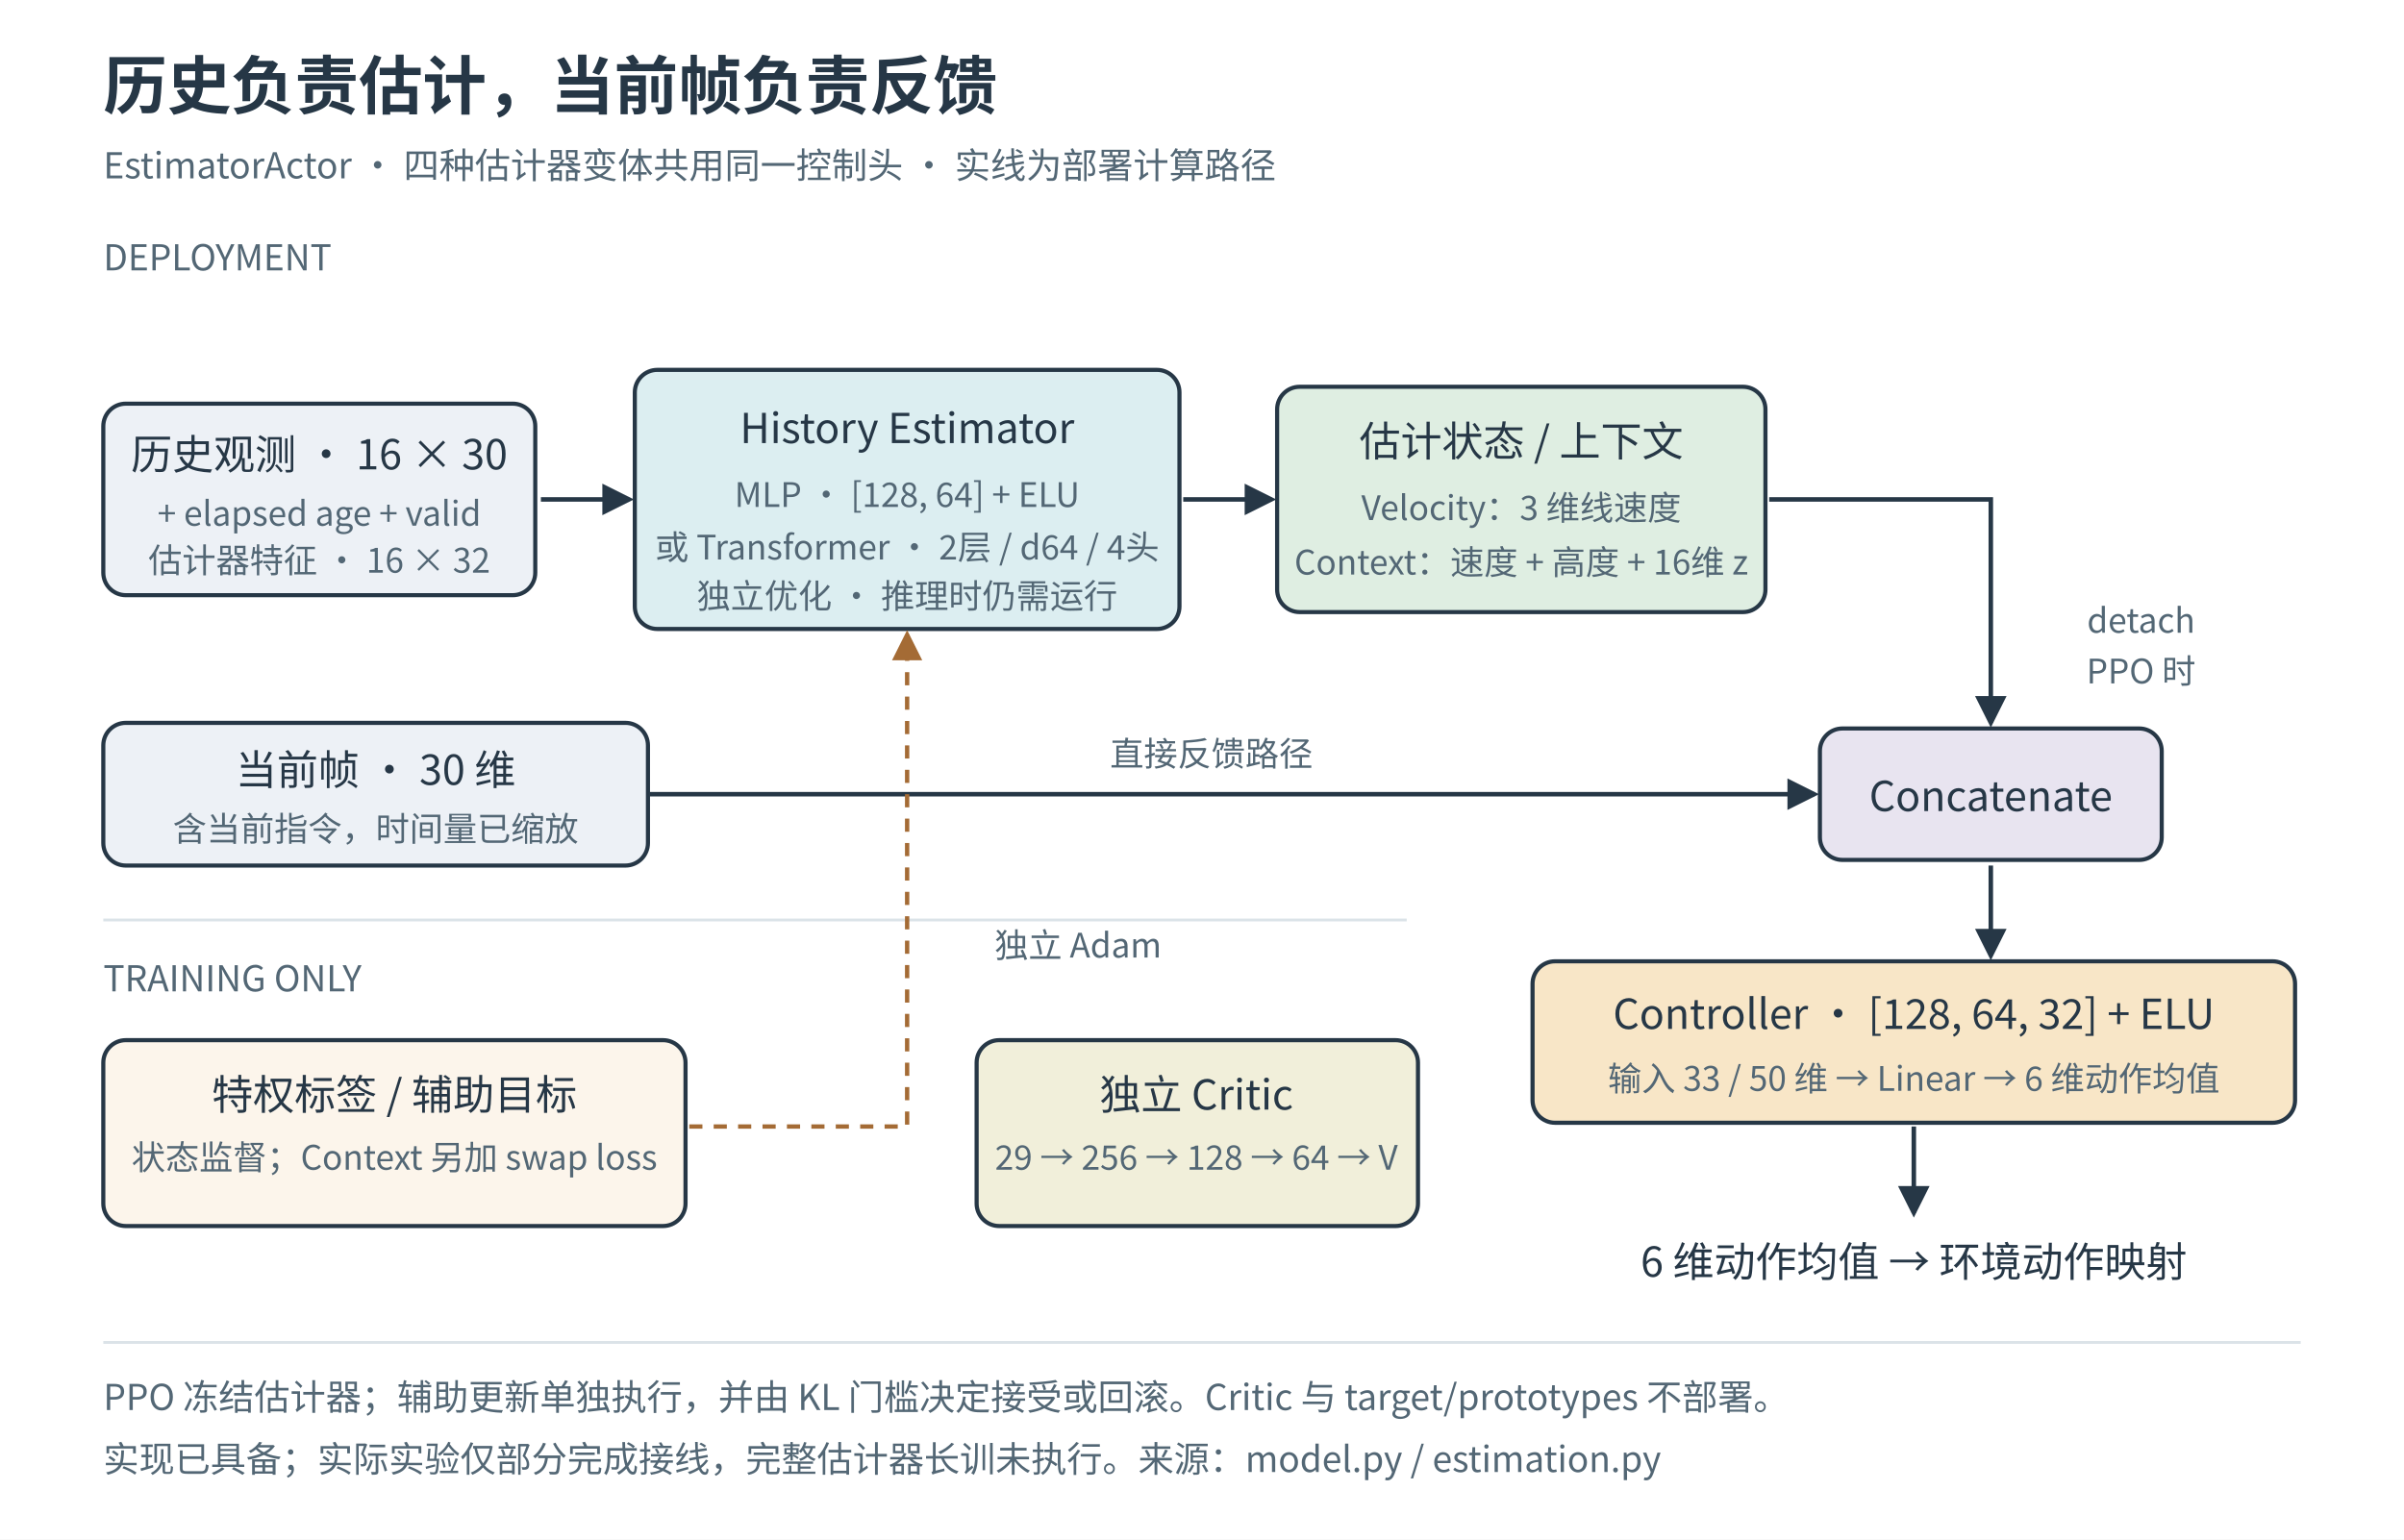
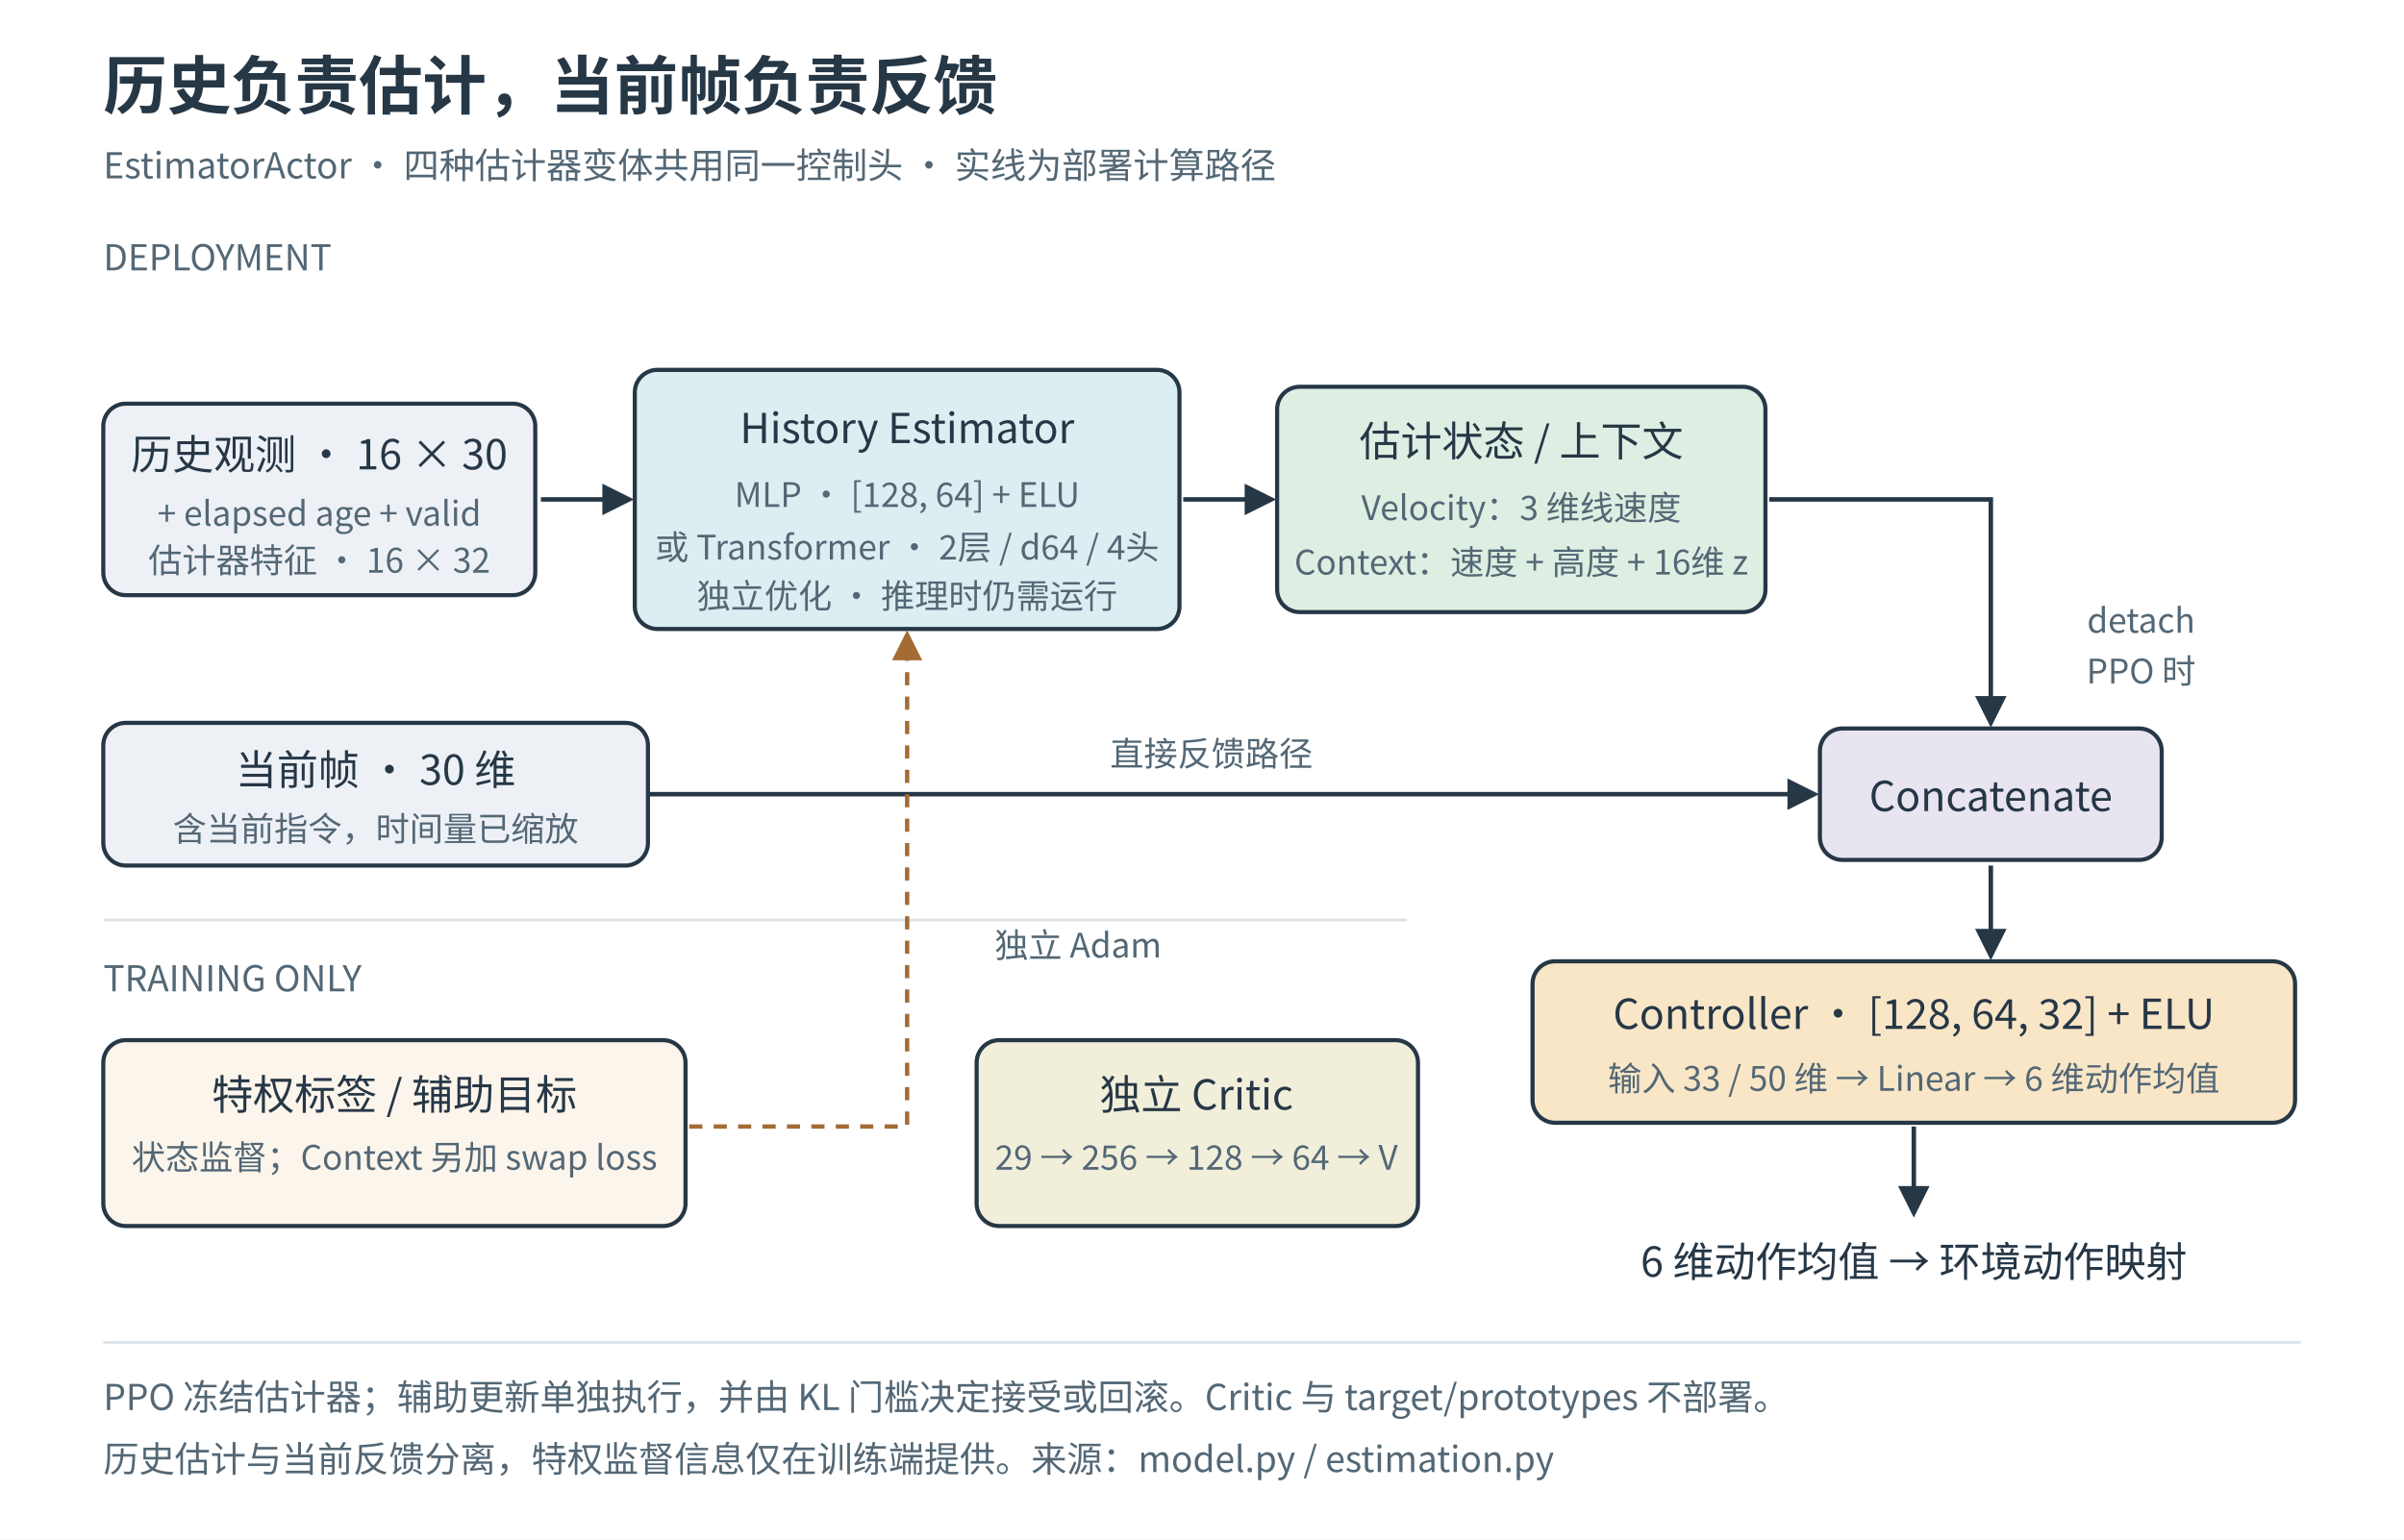
<svg xmlns="http://www.w3.org/2000/svg" width="1280" height="820" viewBox="0 0 1280 820" role="img" aria-labelledby="title desc">
  <defs>
    <marker id="arrow" viewBox="0 0 10 10" refX="8.5" refY="5" markerWidth="7" markerHeight="7" orient="auto">
      <path d="M0 0 L10 5 L0 10z" fill="#263746" />
    </marker>
    <marker id="aux" viewBox="0 0 10 10" refX="8.5" refY="5" markerWidth="7" markerHeight="7" orient="auto">
      <path d="M0 0 L10 5 L0 10z" fill="#a46b35" />
    </marker>
    <style>
      text { font-family: 'Noto Sans CJK SC', 'Microsoft YaHei', sans-serif; fill:#263746; }
      .title { font-size:34px; font-weight:700; }
      .label { font-size:22px; text-anchor:middle; font-weight:500; }
      .small { font-size:18px; text-anchor:middle; fill:#536775; }
      .note { font-size:19px; fill:#536775; }
      .box { stroke:#263746; stroke-width:2.2; rx:12; }
      .flow { stroke:#263746; stroke-width:2.4; fill:none; marker-end:url(#arrow); }
      .aux { stroke:#a46b35; stroke-width:2.3; stroke-dasharray:7 6; fill:none; marker-end:url(#aux); }
    </style>
  </defs>
  <rect width="1280" height="820" fill="white" />
  <text x="55" y="58" class="title">历史负责估计，当前帧负责反馈</text>
  <text x="55" y="95" class="note">EstimatorActor · 四种估计器变体共用同一控制头 · 实线为部署计算路径</text>
  <text x="55" y="144" class="note">DEPLOYMENT</text>
  <rect x="55" y="215" width="230" height="102" class="box" fill="#edf1f6" />
  <text x="170" y="250" class="label">历史观测 · 16 × 30</text>
  <text x="170" y="280" class="small">+ elapsed age + valid</text>
  <text x="170" y="305" class="small">估计器特征 · 16 × 32</text>
  <path d="M288 266 H335" class="flow" />
  <rect x="338" y="197" width="290" height="138" class="box" fill="#dceef1" />
  <text x="483" y="236" class="label">History Estimator</text>
  <text x="483" y="270" class="small">MLP · [128, 64] + ELU</text>
  <text x="483" y="298" class="small">或 Transformer · 2层 / d64 / 4头</text>
  <text x="483" y="324" class="small">独立优化 · 推理时仍需运行</text>
  <path d="M630 266 H677" class="flow" />
  <rect x="680" y="206" width="260" height="120" class="box" fill="#dfeee2" />
  <text x="810" y="243" class="label">估计状态 / 上下文</text>
  <text x="810" y="277" class="small">Velocity：3 维线速度</text>
  <text x="810" y="306" class="small">Context：速度 + 高度 + 16维 z</text>
  <path d="M942 266 H1060 V385" class="flow" />
  <text x="1140" y="337" class="small">detach</text>
  <text x="1140" y="364" class="small">PPO 时</text>
  <rect x="55" y="385" width="290" height="76" class="box" fill="#edf1f6" />
  <text x="200" y="418" class="label">当前帧 · 30 维</text>
  <text x="200" y="448" class="small">含当前指令，时间量已缩放</text>
  <path d="M346 423 H966" class="flow" />
  <text x="645" y="408" class="small">直接反馈路径</text>
  <rect x="969" y="388" width="182" height="70" class="box" fill="#e8e4f0" />
  <text x="1060" y="432" class="label">Concatenate</text>
  <path d="M1060 461 V509" class="flow" />
  <rect x="816" y="512" width="406" height="86" class="box" fill="#f8e6c7" />
  <text x="1019" y="548" class="label">Controller · [128, 64, 32] + ELU</text>
  <text x="1019" y="581" class="small">输入 33 / 50 维 → Linear → 6 维动作均值</text>
  <path d="M1019 600 V646" class="flow" />
  <text x="1019" y="680" class="label">6 维动作均值 → 环境动作映射</text>
  <path d="M55 490 H749" stroke="#dbe3e8" stroke-width="1.5" />
  <text x="55" y="528" class="note">TRAINING ONLY</text>
  <rect x="55" y="554" width="310" height="99" class="box" fill="#fcf5eb" />
  <text x="210" y="591" class="label">特权标签 / 辅助目标</text>
  <text x="210" y="623" class="small">状态监督；Context 另加 swap loss</text>
  <path d="M367 600 H483 V338" class="aux" />
  <text x="574" y="510" class="small">独立 Adam</text>
  <rect x="520" y="554" width="235" height="99" class="box" fill="#f1efda" />
  <text x="637" y="591" class="label">独立 Critic</text>
  <text x="637" y="623" class="small">29 → 256 → 128 → 64 → V</text>
  <path d="M55 715 H1225" stroke="#dbe3e8" stroke-width="1.5" />
  <text x="55" y="751" class="note">PPO 冻结估计器；辅助更新单独执行，并由 KL 门槛决定接受或回滚。Critic 与 target/prototypes 不部署。</text>
-   <text x="55" y="784" class="note">实现已具备；实际实验仅部分完成接线，完整估计器长训未执行。来源：model.py / estimation.py</text>
+   <text x="55" y="784" class="note">历史估计与当前反馈分离，特权监督信息仅在训练端提供。来源：model.py / estimation.py</text>
</svg>
